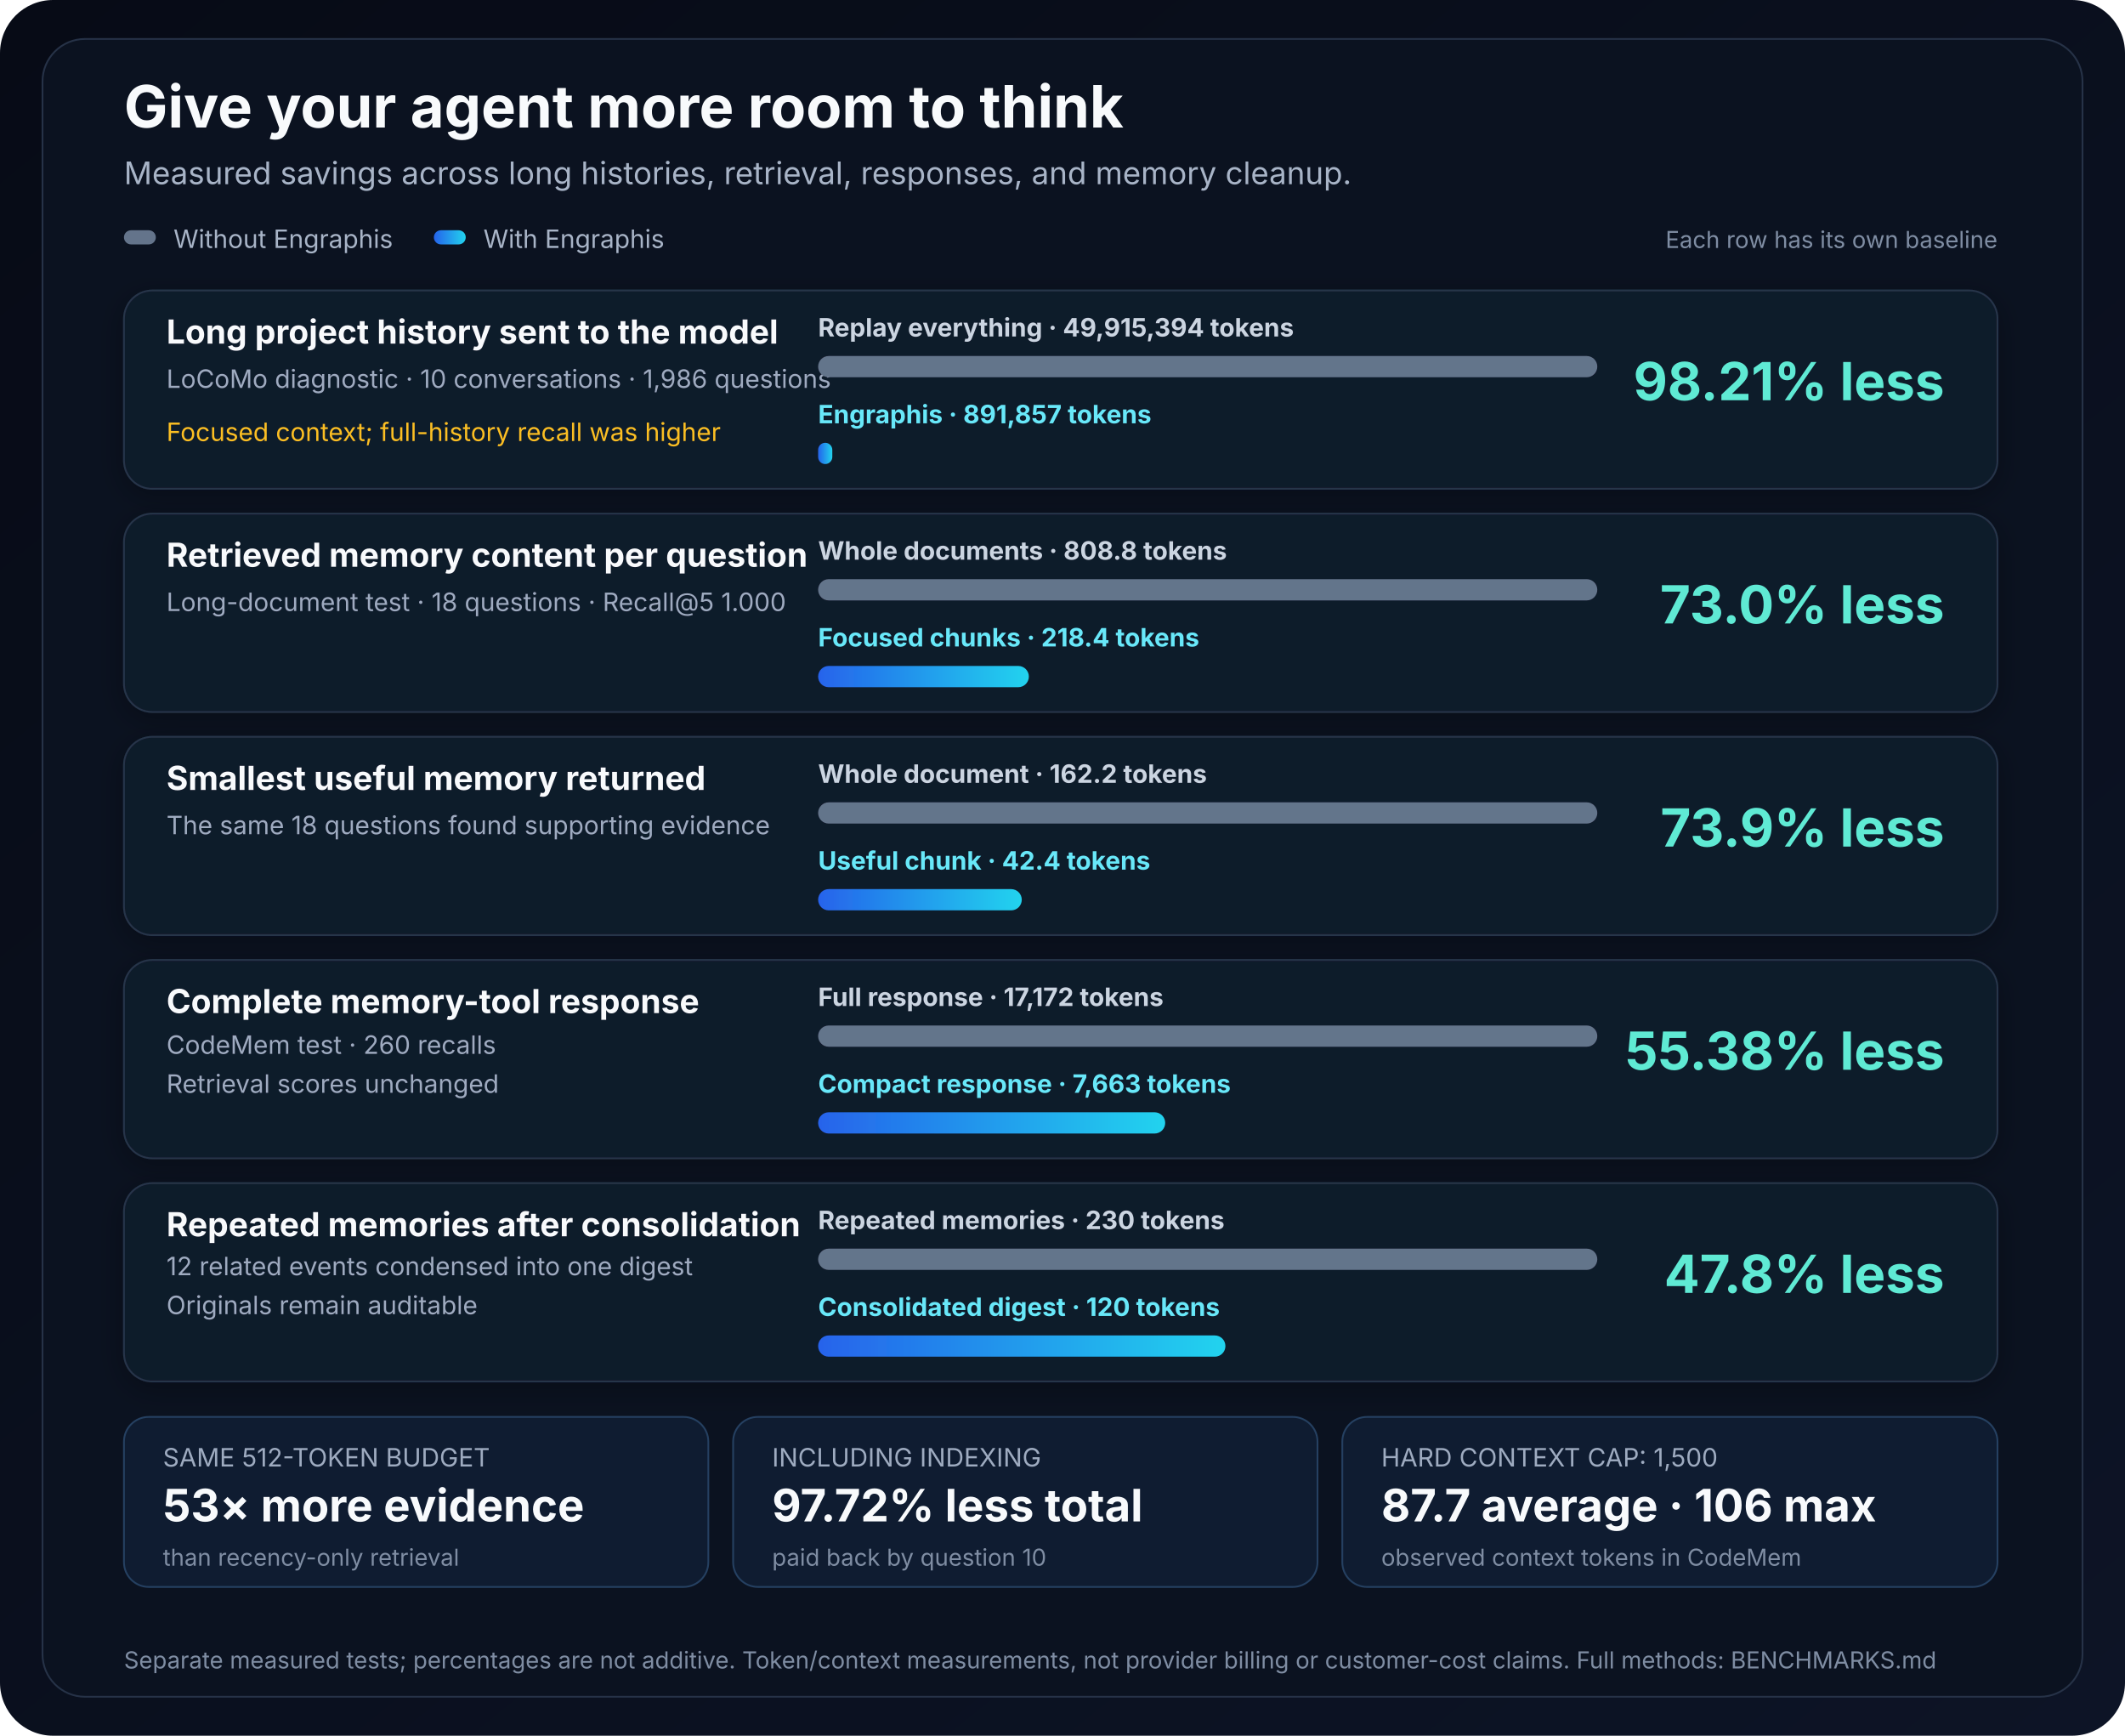
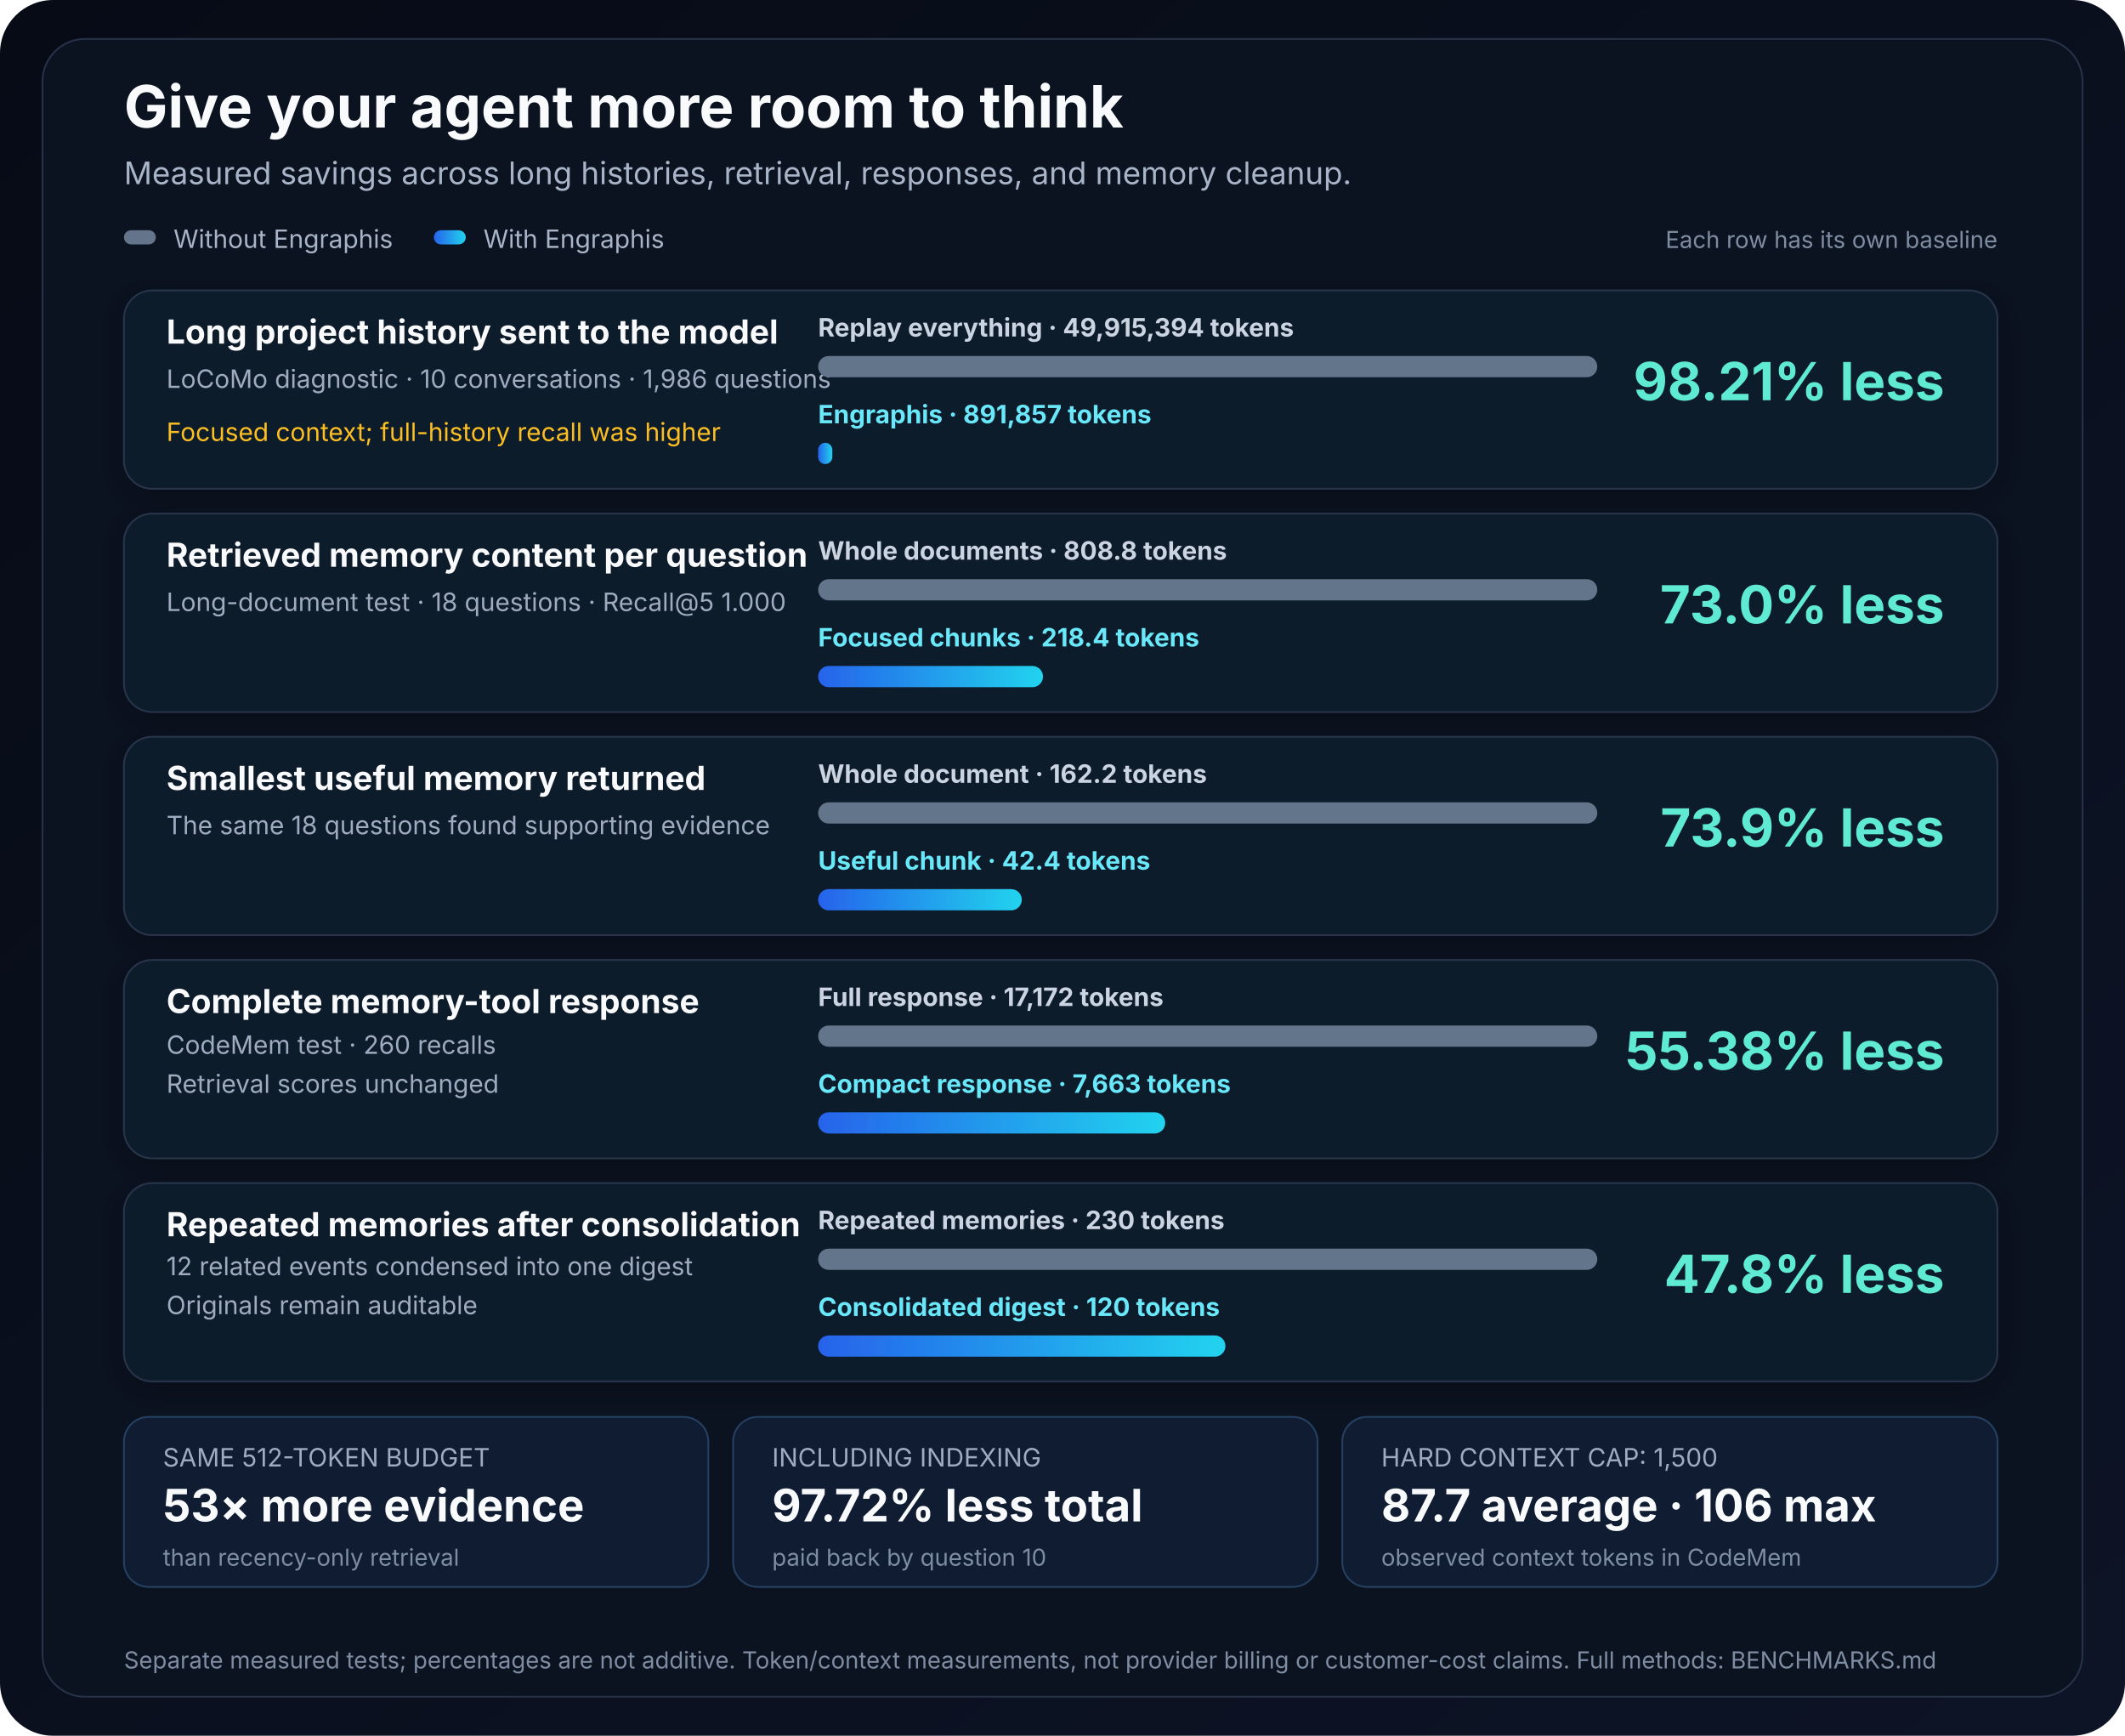
<svg xmlns="http://www.w3.org/2000/svg" width="1200" height="980" viewBox="0 0 1200 980" role="img" aria-labelledby="title desc">
  <defs>
    <linearGradient id="page" x1="0" y1="0" x2="1" y2="1">
      <stop offset="0" stop-color="#070b16" />
      <stop offset="1" stop-color="#0d1426" />
    </linearGradient>
    <linearGradient id="engraphis" x1="0" y1="0" x2="1" y2="0">
      <stop offset="0" stop-color="#2563eb" />
      <stop offset="1" stop-color="#22d3ee" />
    </linearGradient>
    <filter id="shadow" x="-10%" y="-10%" width="120%" height="130%">
      <feDropShadow dx="0" dy="4" stdDeviation="8" flood-color="#000" flood-opacity=".28" />
    </filter>
  </defs>
  <rect width="1200" height="980" rx="30" fill="url(#page)" />
  <rect x="24" y="22" width="1152" height="936" rx="24" fill="#0b1220" stroke="#263247" />
  <text x="70" y="72" font-family="Inter, Arial, sans-serif" font-size="33" font-weight="700" fill="#f8fafc">Give your agent more room to think</text>
  <text x="70" y="104" font-family="Inter, Arial, sans-serif" font-size="17.6" fill="#a8b4c7">Measured savings across long histories, retrieval, responses, and memory cleanup.</text>
  <rect x="70" y="130" width="18" height="8" rx="4" fill="#64748b" />
  <text x="98" y="140" font-family="Inter, Arial, sans-serif" font-size="14.3" fill="#a8b4c7">Without Engraphis</text>
  <rect x="245" y="130" width="18" height="8" rx="4" fill="url(#engraphis)" />
  <text x="273" y="140" font-family="Inter, Arial, sans-serif" font-size="14.3" fill="#a8b4c7">With Engraphis</text>
  <text x="1128" y="140" text-anchor="end" font-family="Inter, Arial, sans-serif" font-size="13.2" fill="#7f8da3">Each row has its own baseline</text>
  <g filter="url(#shadow)">
    <rect x="70" y="164" width="1058" height="112" rx="16" fill="#111a2b" stroke="#27344a" />
    <text x="94" y="194" font-family="Inter, Arial, sans-serif" font-size="18.7" font-weight="700" fill="#f8fafc">Long project history sent to the model</text>
    <text x="94" y="219" font-family="Inter, Arial, sans-serif" font-size="14.3" fill="#9eabc0">LoCoMo diagnostic · 10 conversations · 1,986 questions</text>
    <text x="94" y="249" font-family="Inter, Arial, sans-serif" font-size="14.3" fill="#fbbf24">Focused context; full-history recall was higher</text>
    <text x="462" y="190" font-family="Inter, Arial, sans-serif" font-size="14.3" font-weight="700" fill="#cbd5e1">Replay everything · 49,915,394 tokens</text>
    <rect x="462" y="201" width="440" height="12" rx="6" fill="#64748b" />
    <text x="462" y="239" font-family="Inter, Arial, sans-serif" font-size="14.3" font-weight="700" fill="#67e8f9">Engraphis · 891,857 tokens</text>
    <rect x="462" y="250" width="8" height="12" rx="4" fill="url(#engraphis)" />
    <text x="1098" y="226" text-anchor="end" font-family="Inter, Arial, sans-serif" font-size="29.7" font-weight="700" fill="#5eead4">98.21% less</text>
  </g>
  <g filter="url(#shadow)">
    <rect x="70" y="290" width="1058" height="112" rx="16" fill="#111a2b" stroke="#27344a" />
    <text x="94" y="320" font-family="Inter, Arial, sans-serif" font-size="18.7" font-weight="700" fill="#f8fafc">Retrieved memory content per question</text>
    <text x="94" y="345" font-family="Inter, Arial, sans-serif" font-size="14.3" fill="#9eabc0">Long-document test · 18 questions · Recall@5 1.000</text>
    <text x="462" y="316" font-family="Inter, Arial, sans-serif" font-size="14.3" font-weight="700" fill="#cbd5e1">Whole documents · 808.8 tokens</text>
    <rect x="462" y="327" width="440" height="12" rx="6" fill="#64748b" />
    <text x="462" y="365" font-family="Inter, Arial, sans-serif" font-size="14.3" font-weight="700" fill="#67e8f9">Focused chunks · 218.4 tokens</text>
-     <rect x="462" y="376" width="119" height="12" rx="6" fill="url(#engraphis)" />
+     <rect x="462" y="376" width="127" height="12" rx="6" fill="url(#engraphis)" />
    <text x="1098" y="352" text-anchor="end" font-family="Inter, Arial, sans-serif" font-size="29.7" font-weight="700" fill="#5eead4">73.0% less</text>
  </g>
  <g filter="url(#shadow)">
    <rect x="70" y="416" width="1058" height="112" rx="16" fill="#111a2b" stroke="#27344a" />
    <text x="94" y="446" font-family="Inter, Arial, sans-serif" font-size="18.7" font-weight="700" fill="#f8fafc">Smallest useful memory returned</text>
    <text x="94" y="471" font-family="Inter, Arial, sans-serif" font-size="14.3" fill="#9eabc0">The same 18 questions found supporting evidence</text>
    <text x="462" y="442" font-family="Inter, Arial, sans-serif" font-size="14.3" font-weight="700" fill="#cbd5e1">Whole document · 162.2 tokens</text>
    <rect x="462" y="453" width="440" height="12" rx="6" fill="#64748b" />
    <text x="462" y="491" font-family="Inter, Arial, sans-serif" font-size="14.3" font-weight="700" fill="#67e8f9">Useful chunk · 42.4 tokens</text>
    <rect x="462" y="502" width="115" height="12" rx="6" fill="url(#engraphis)" />
    <text x="1098" y="478" text-anchor="end" font-family="Inter, Arial, sans-serif" font-size="29.7" font-weight="700" fill="#5eead4">73.9% less</text>
  </g>
  <g filter="url(#shadow)">
    <rect x="70" y="542" width="1058" height="112" rx="16" fill="#111a2b" stroke="#27344a" />
    <text x="94" y="572" font-family="Inter, Arial, sans-serif" font-size="18.7" font-weight="700" fill="#f8fafc">Complete memory-tool response</text>
    <text x="94" y="595" font-family="Inter, Arial, sans-serif" font-size="14.3" fill="#9eabc0">CodeMem test · 260 recalls</text>
    <text x="94" y="617" font-family="Inter, Arial, sans-serif" font-size="14.3" fill="#9eabc0">Retrieval scores unchanged</text>
    <text x="462" y="568" font-family="Inter, Arial, sans-serif" font-size="14.3" font-weight="700" fill="#cbd5e1">Full response · 17,172 tokens</text>
    <rect x="462" y="579" width="440" height="12" rx="6" fill="#64748b" />
    <text x="462" y="617" font-family="Inter, Arial, sans-serif" font-size="14.3" font-weight="700" fill="#67e8f9">Compact response · 7,663 tokens</text>
    <rect x="462" y="628" width="196" height="12" rx="6" fill="url(#engraphis)" />
    <text x="1098" y="604" text-anchor="end" font-family="Inter, Arial, sans-serif" font-size="29.7" font-weight="700" fill="#5eead4">55.38% less</text>
  </g>
  <g filter="url(#shadow)">
    <rect x="70" y="668" width="1058" height="112" rx="16" fill="#111a2b" stroke="#27344a" />
    <text x="94" y="698" font-family="Inter, Arial, sans-serif" font-size="18.7" font-weight="700" fill="#f8fafc">Repeated memories after consolidation</text>
    <text x="94" y="720" font-family="Inter, Arial, sans-serif" font-size="14.3" fill="#9eabc0">12 related events condensed into one digest</text>
    <text x="94" y="742" font-family="Inter, Arial, sans-serif" font-size="14.3" fill="#9eabc0">Originals remain auditable</text>
    <text x="462" y="694" font-family="Inter, Arial, sans-serif" font-size="14.3" font-weight="700" fill="#cbd5e1">Repeated memories · 230 tokens</text>
    <rect x="462" y="705" width="440" height="12" rx="6" fill="#64748b" />
    <text x="462" y="743" font-family="Inter, Arial, sans-serif" font-size="14.3" font-weight="700" fill="#67e8f9">Consolidated digest · 120 tokens</text>
    <rect x="462" y="754" width="230" height="12" rx="6" fill="url(#engraphis)" />
    <text x="1098" y="730" text-anchor="end" font-family="Inter, Arial, sans-serif" font-size="29.7" font-weight="700" fill="#5eead4">47.8% less</text>
  </g>
  <g>
    <rect x="70" y="800" width="330" height="96" rx="14" fill="#0f1c31" stroke="#254061" />
    <text x="92" y="828" font-family="Inter, Arial, sans-serif" font-size="14.3" fill="#9eabc0">SAME 512-TOKEN BUDGET</text>
    <text x="92" y="859" font-family="Inter, Arial, sans-serif" font-size="25.3" font-weight="700" fill="#f8fafc">53× more evidence</text>
    <text x="92" y="884" font-family="Inter, Arial, sans-serif" font-size="13.2" fill="#7f8da3">than recency-only retrieval</text>
    <rect x="414" y="800" width="330" height="96" rx="14" fill="#0f1c31" stroke="#254061" />
    <text x="436" y="828" font-family="Inter, Arial, sans-serif" font-size="14.3" fill="#9eabc0">INCLUDING INDEXING</text>
    <text x="436" y="859" font-family="Inter, Arial, sans-serif" font-size="25.3" font-weight="700" fill="#f8fafc">97.72% less total</text>
    <text x="436" y="884" font-family="Inter, Arial, sans-serif" font-size="13.2" fill="#7f8da3">paid back by question 10</text>
    <rect x="758" y="800" width="370" height="96" rx="14" fill="#0f1c31" stroke="#254061" />
    <text x="780" y="828" font-family="Inter, Arial, sans-serif" font-size="14.3" fill="#9eabc0">HARD CONTEXT CAP: 1,500</text>
    <text x="780" y="859" font-family="Inter, Arial, sans-serif" font-size="25.3" font-weight="700" fill="#f8fafc">87.7 average · 106 max</text>
    <text x="780" y="884" font-family="Inter, Arial, sans-serif" font-size="13.2" fill="#7f8da3">observed context tokens in CodeMem</text>
  </g>
  <text x="70" y="942" font-family="Inter, Arial, sans-serif" font-size="13.2" fill="#7f8da3">Separate measured tests; percentages are not additive. Token/context measurements, not provider billing or customer-cost claims. Full methods: BENCHMARKS.md</text>
</svg>
